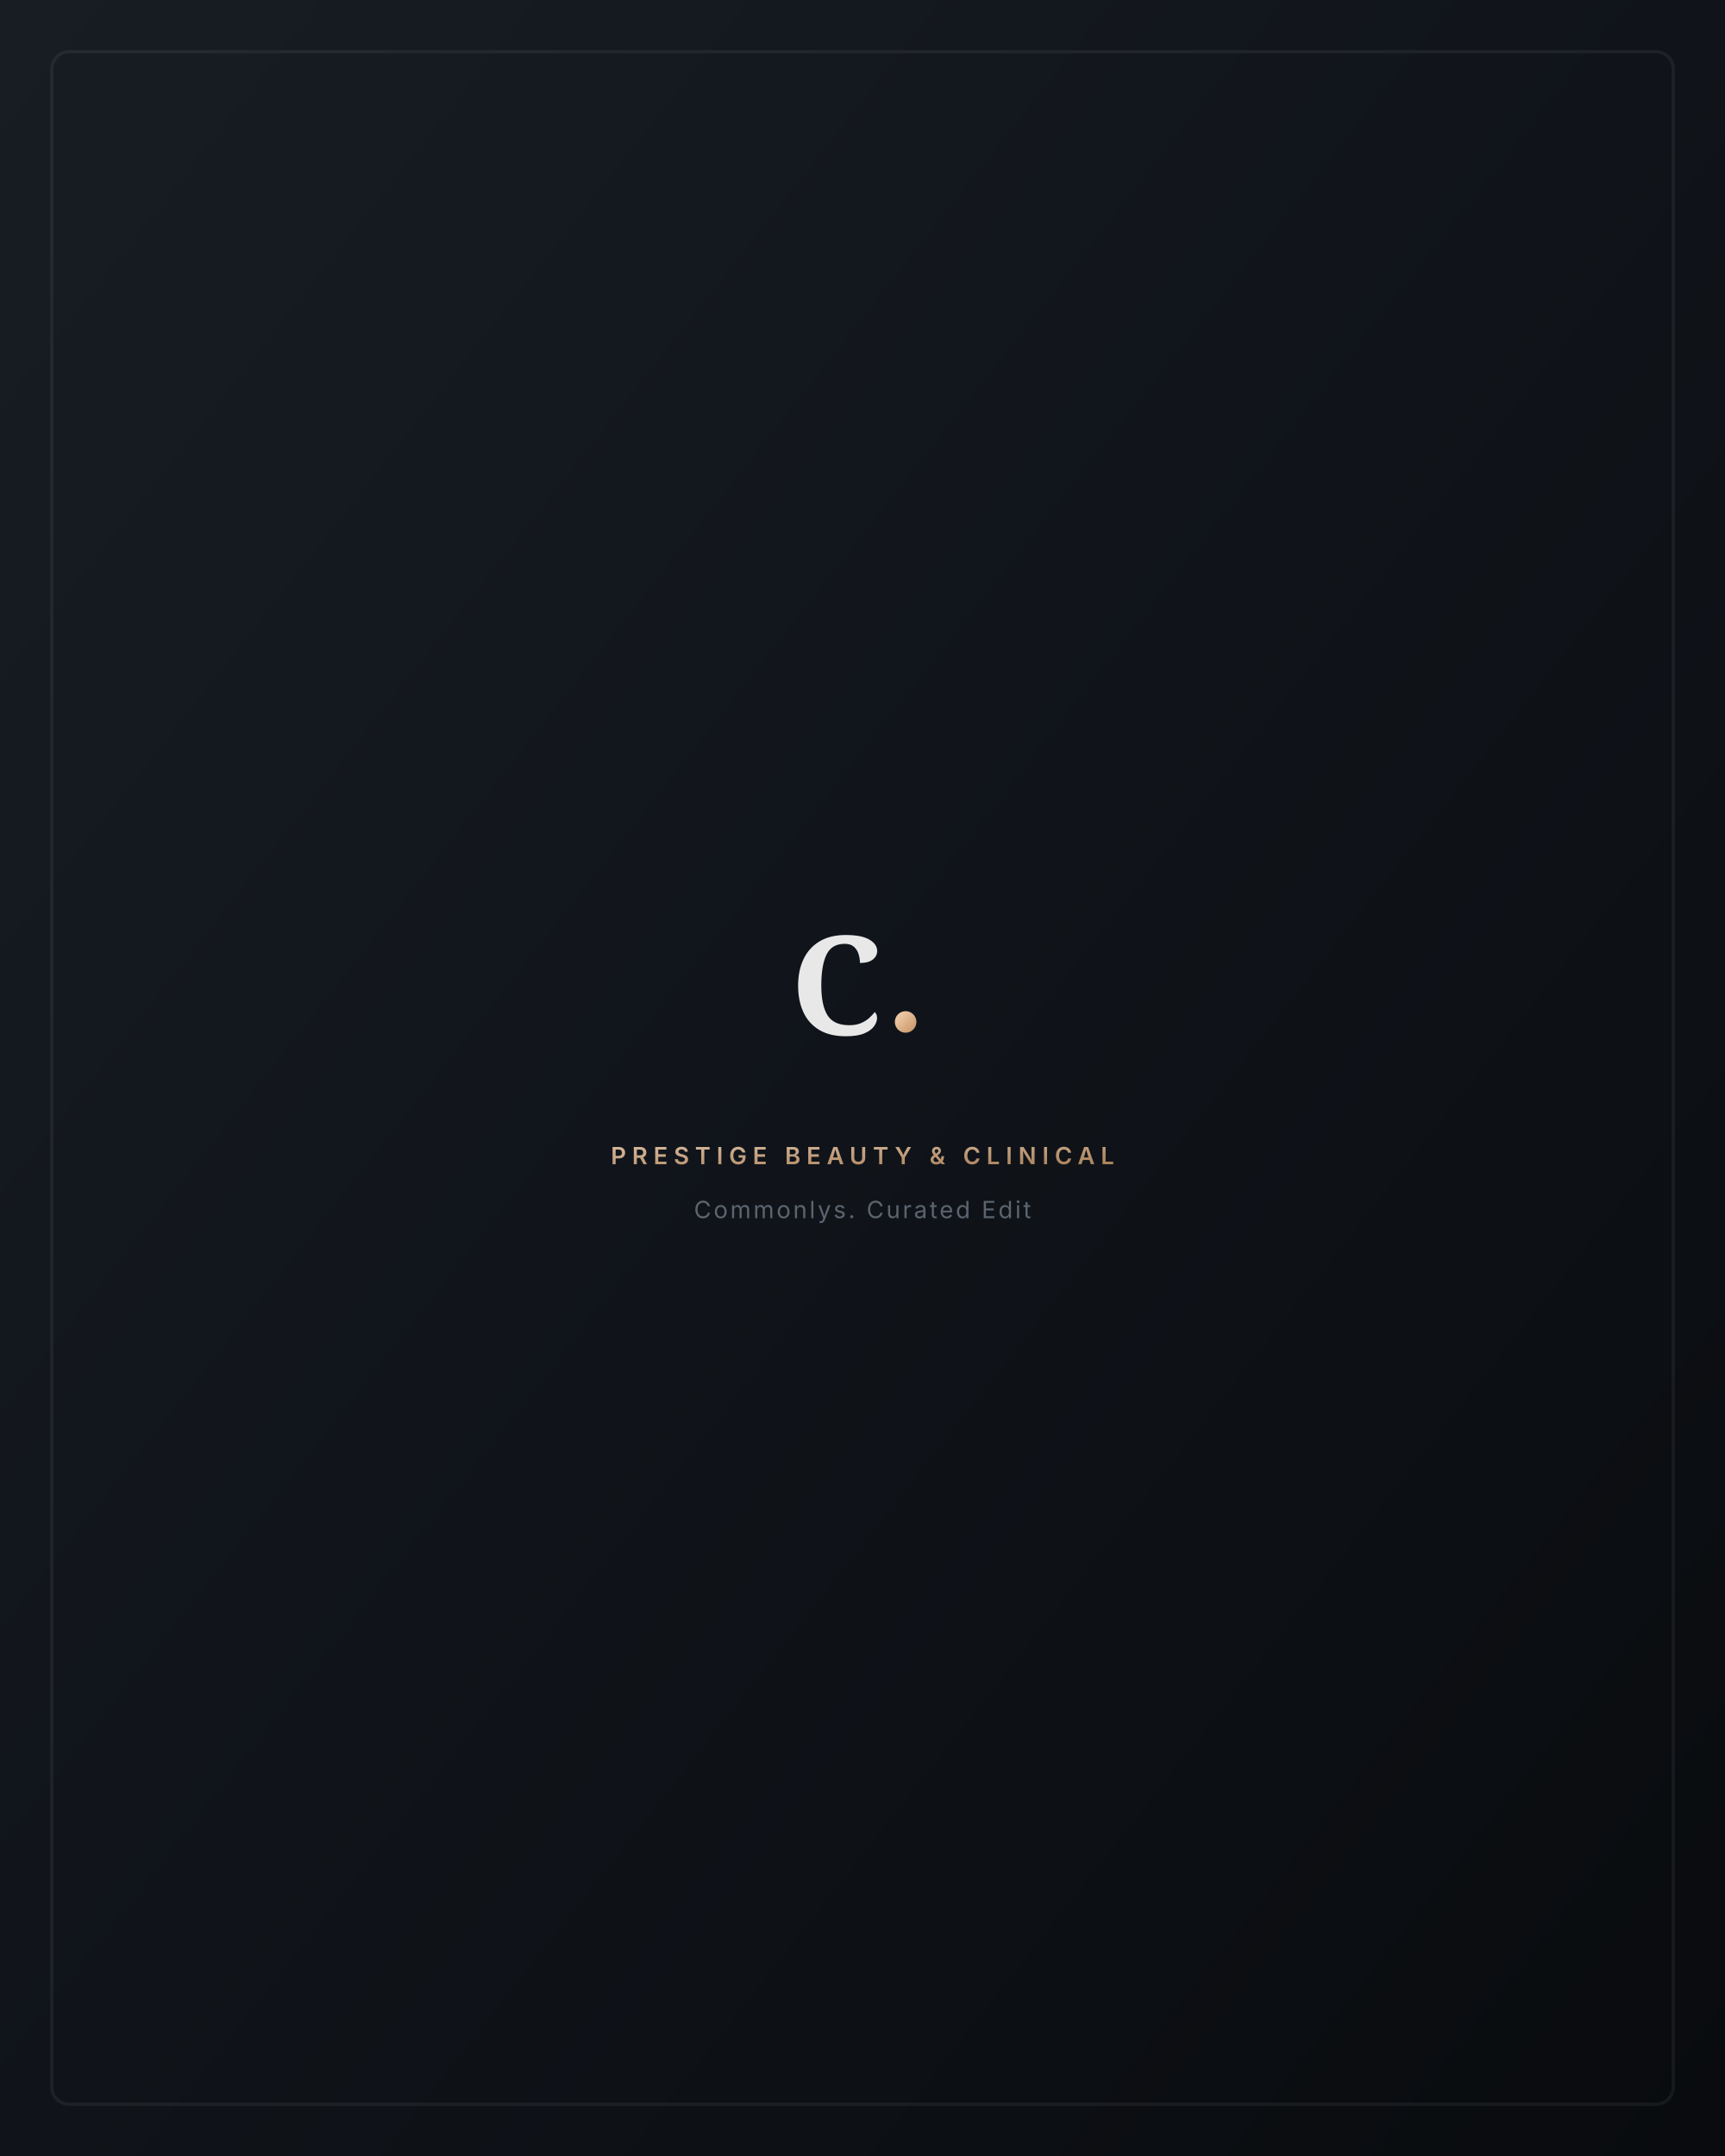
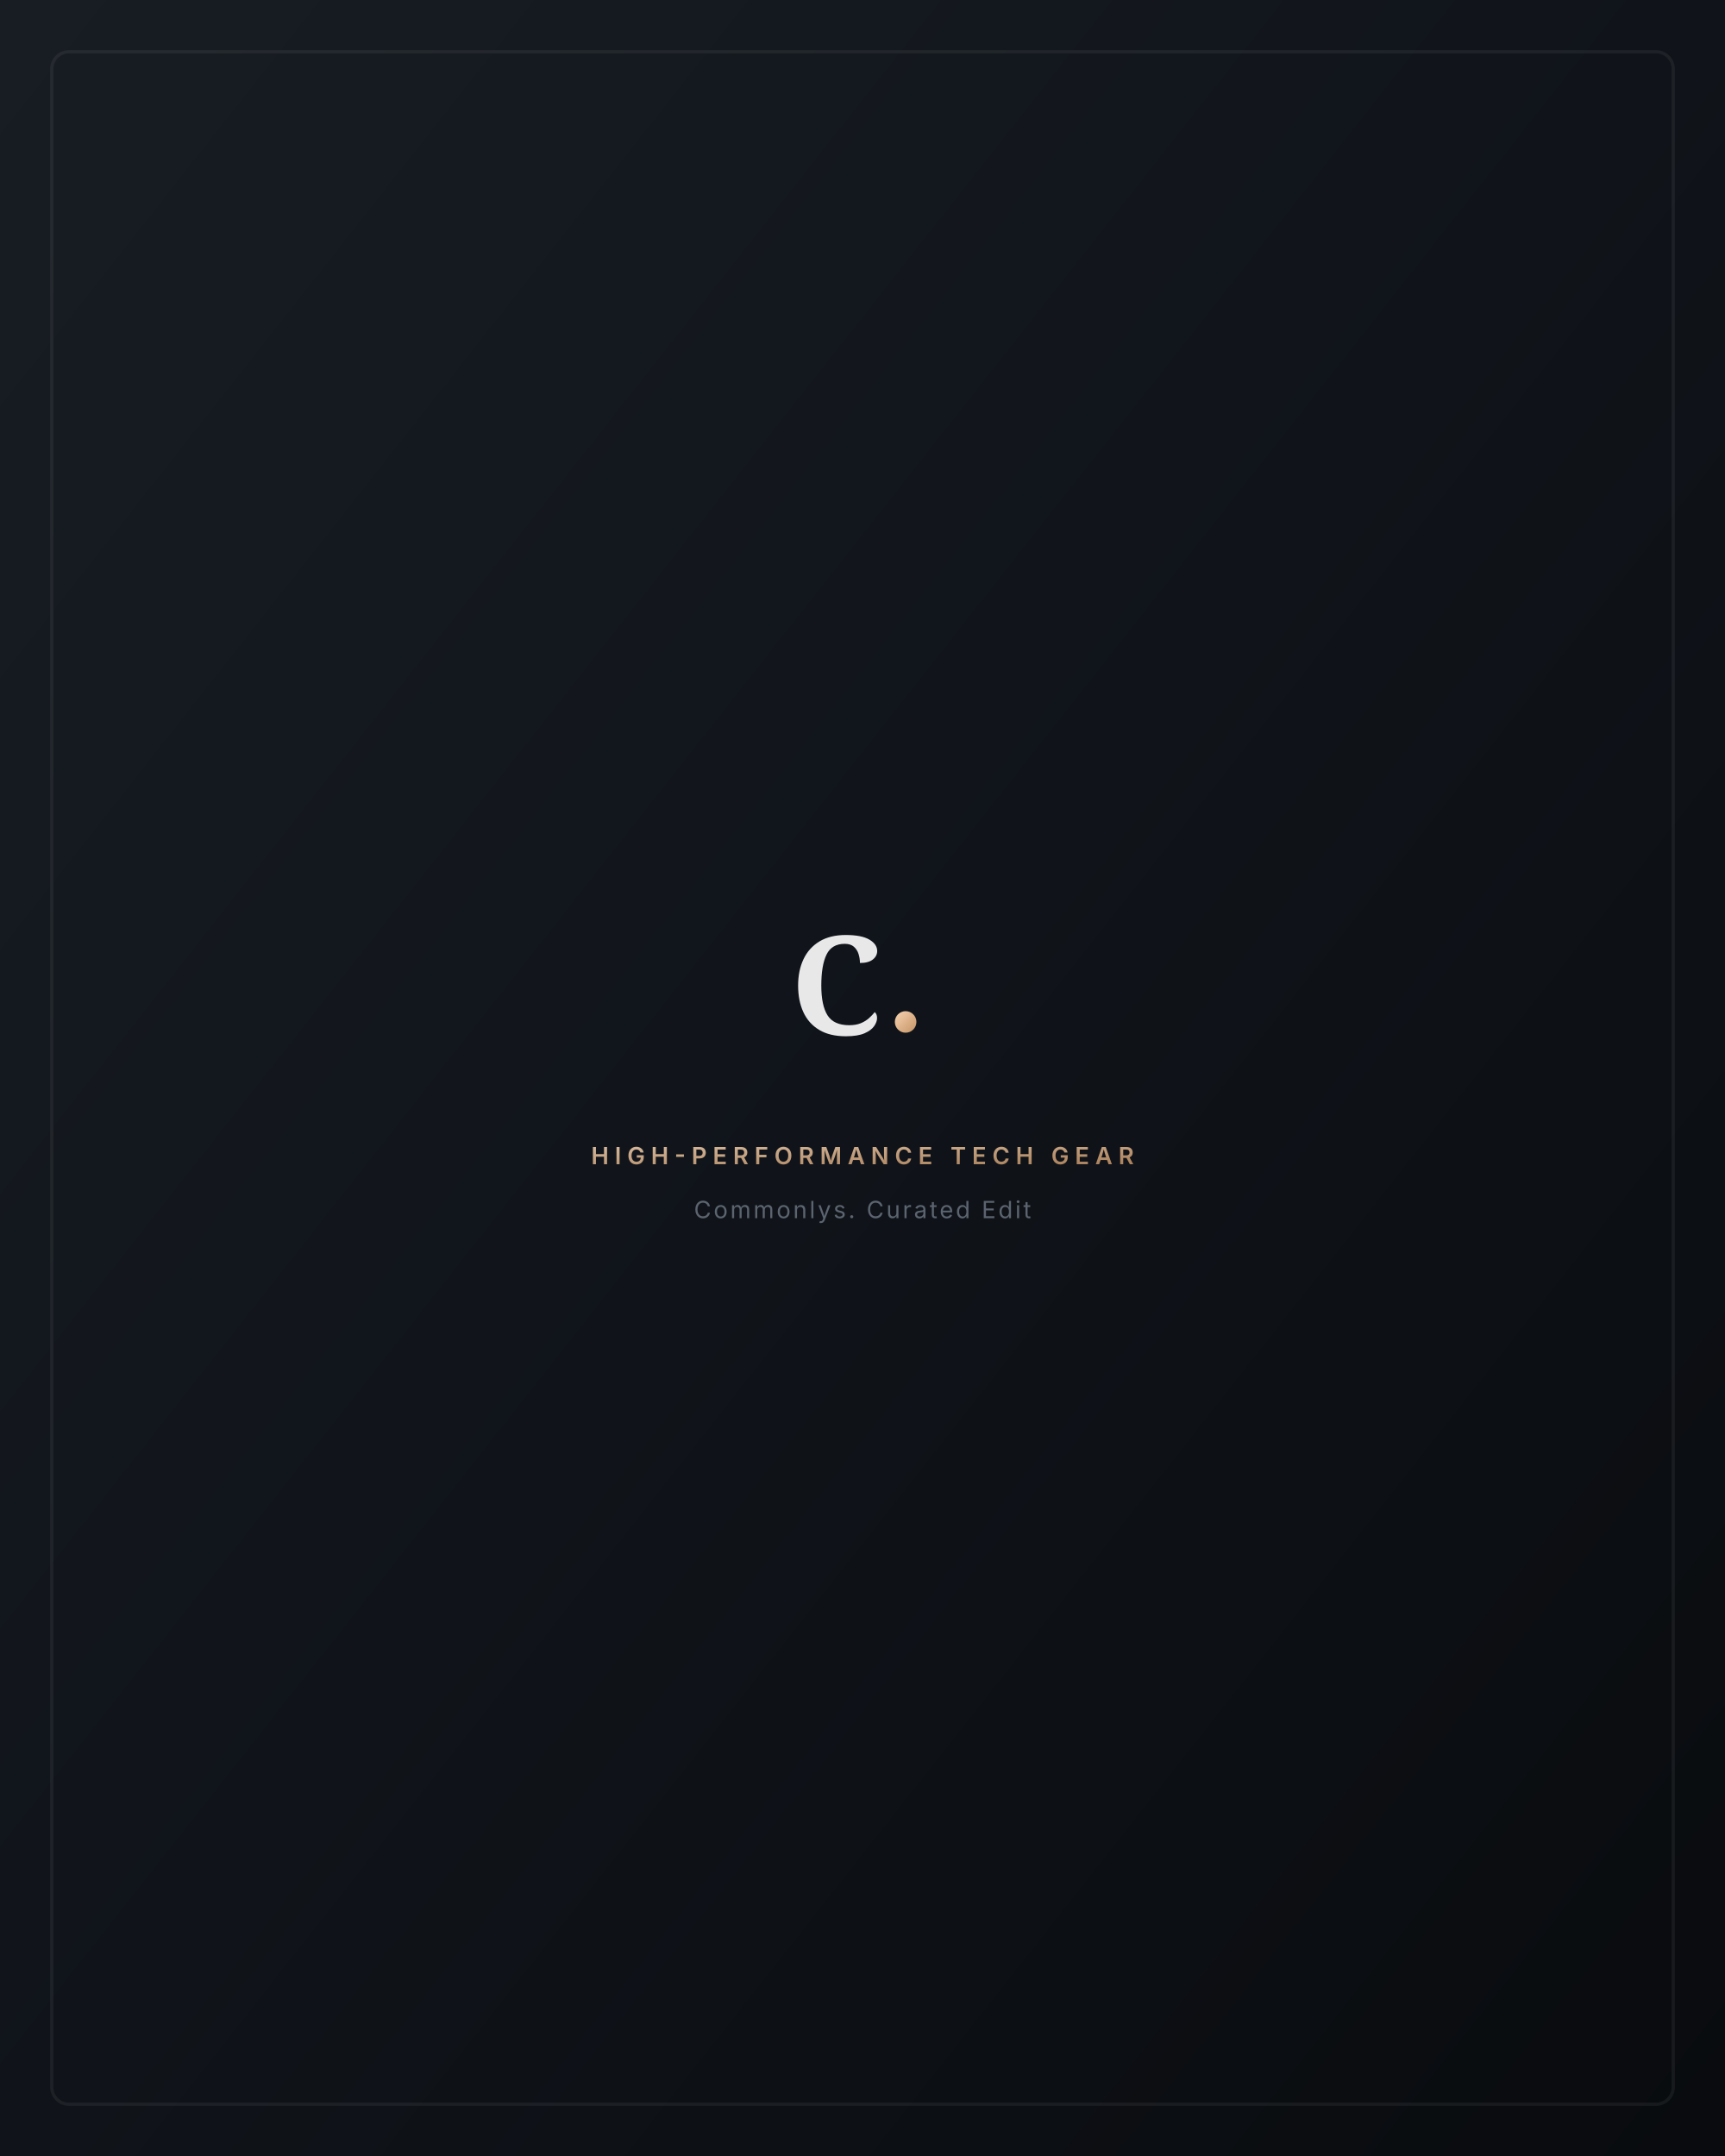
<svg xmlns="http://www.w3.org/2000/svg" width="800" height="1000" viewBox="0 0 800 1000" fill="none">
  <defs>
    <linearGradient id="bg" x1="0%" y1="0%" x2="100%" y2="100%">
      <stop offset="0%" stop-color="#181D24" />
      <stop offset="50%" stop-color="#10141A" />
      <stop offset="100%" stop-color="#090B0E" />
    </linearGradient>
    <linearGradient id="gold" x1="0%" y1="0%" x2="100%" y2="100%">
      <stop offset="0%" stop-color="#F7D4B2" />
      <stop offset="100%" stop-color="#C59365" />
    </linearGradient>
  </defs>
  <rect width="800" height="1000" fill="url(#bg)" />
  <rect x="24" y="24" width="752" height="952" stroke="rgba(255,255,255,0.06)" stroke-width="1.5" rx="8" />
  <g transform="translate(400, 480)">
    <text x="-12" y="0" font-family="'Playfair Display', Didot, Georgia, serif" font-weight="600" font-size="64" fill="#FFFFFF" text-anchor="middle" opacity="0.9">C</text>
    <circle cx="20" cy="-6" r="5" fill="url(#gold)" />
  </g>
-   <text x="400" y="540" font-family="system-ui, -apple-system, sans-serif" font-weight="600" font-size="11" fill="url(#gold)" letter-spacing="0.25em" text-anchor="middle" opacity="0.85">PRESTIGE BEAUTY &amp; CLINICAL</text>
+   <text x="400" y="540" font-family="system-ui, -apple-system, sans-serif" font-weight="600" font-size="11" fill="url(#gold)" letter-spacing="0.25em" text-anchor="middle" opacity="0.85">HIGH-PERFORMANCE TECH GEAR</text>
  <text x="400" y="565" font-family="system-ui, -apple-system, sans-serif" font-weight="400" font-size="11" fill="#8E99A8" letter-spacing="0.1em" text-anchor="middle" opacity="0.6">Commonlys. Curated Edit</text>
</svg>
